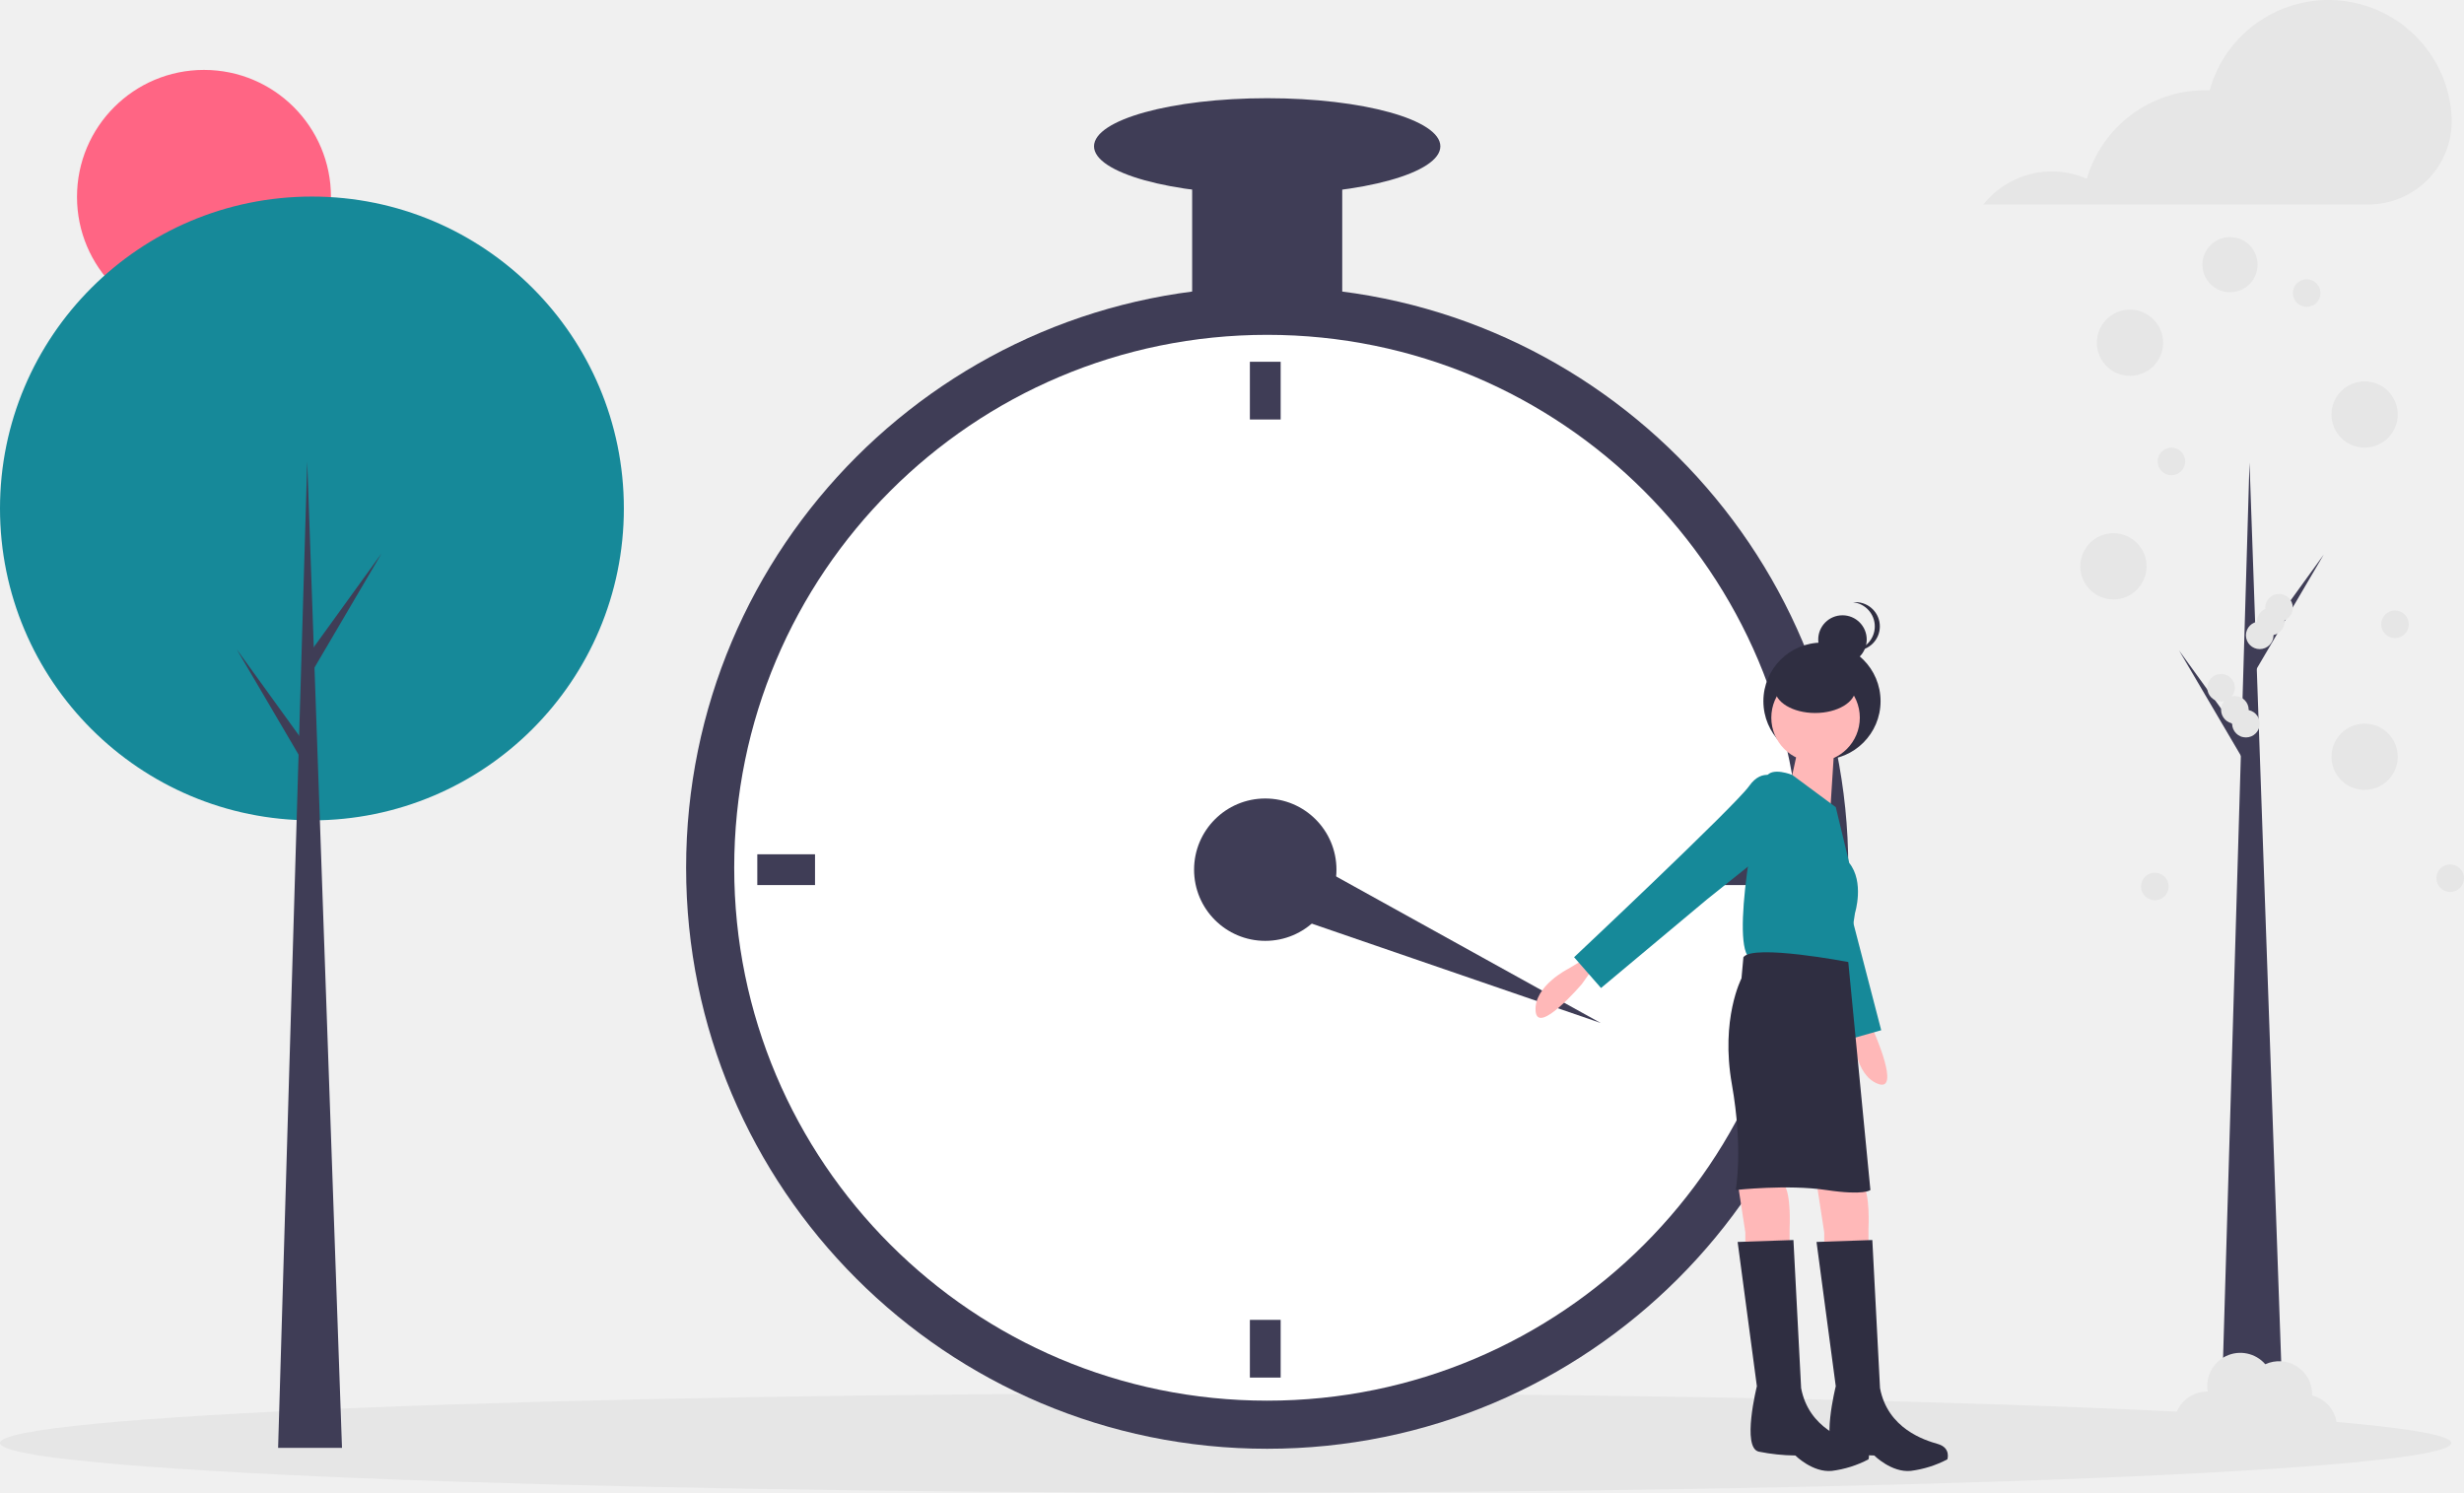
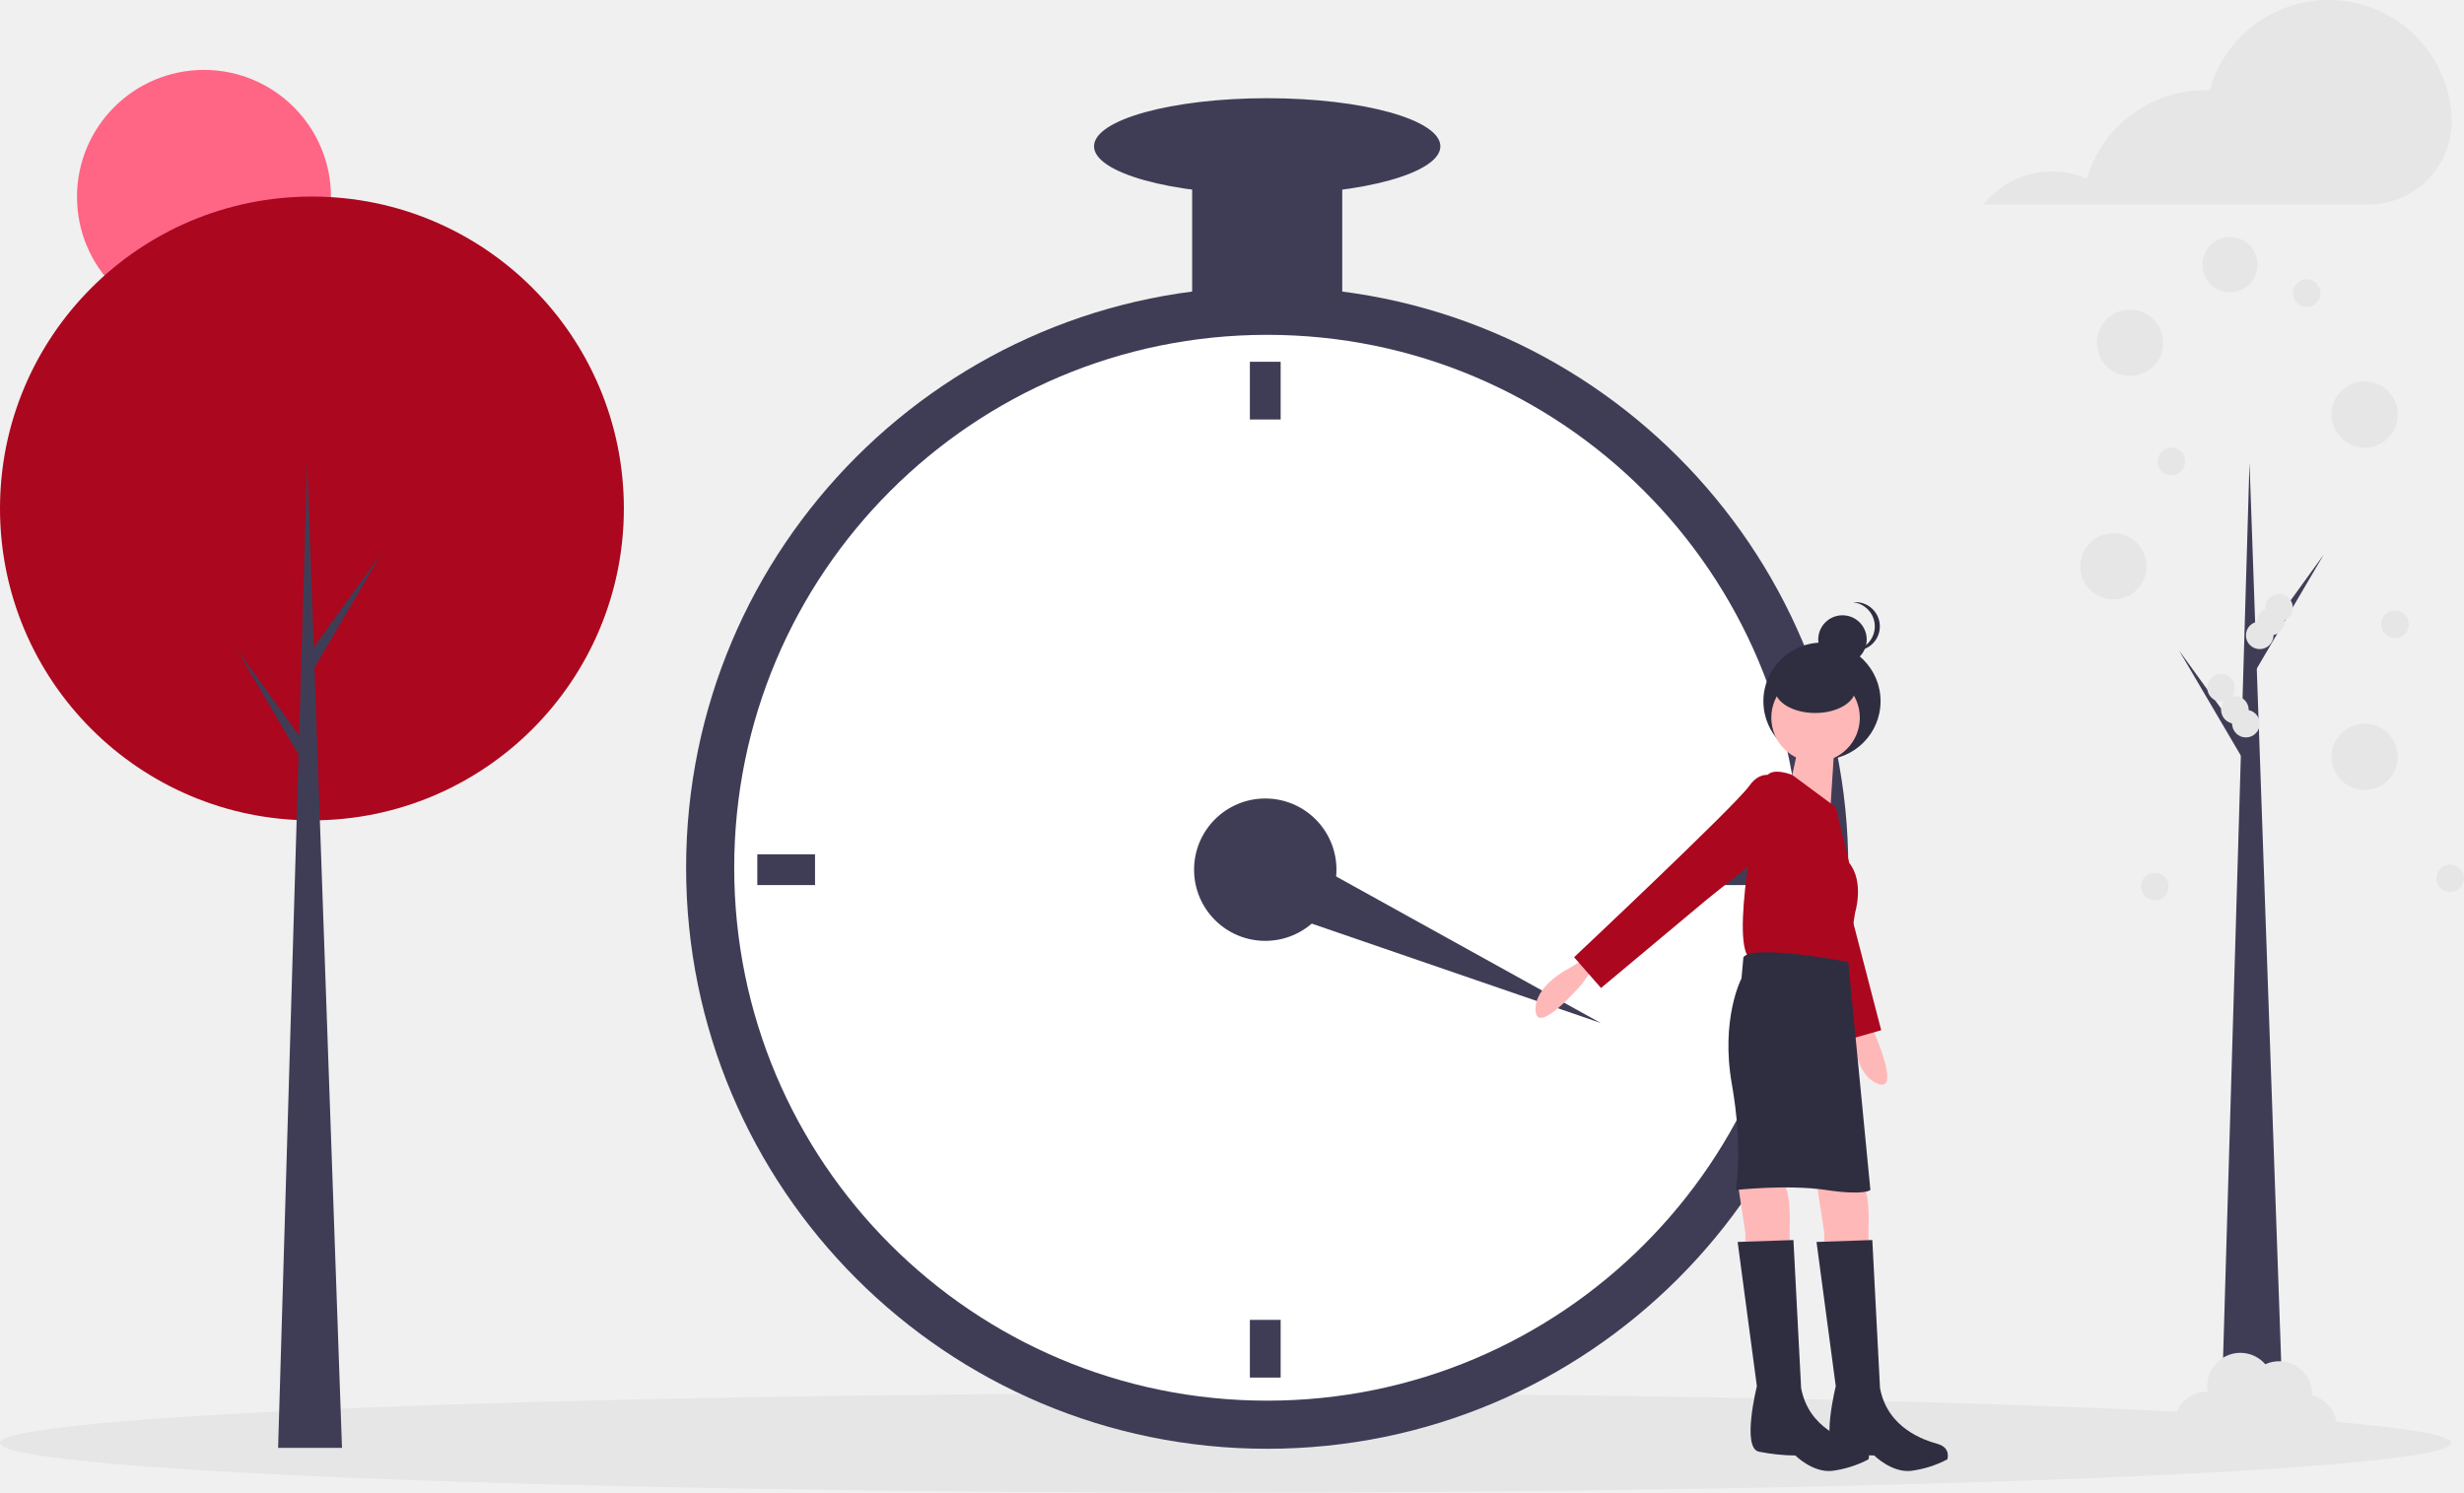
<svg xmlns="http://www.w3.org/2000/svg" id="a115e649-e6de-4a08-abb2-c2a69b6ac895" data-name="Layer 1" width="892.614" height="540.802" viewBox="0 0 892.614 540.802">
  <circle cx="73.896" cy="71.33" r="46" fill="#ff6584" />
  <ellipse cx="444.003" cy="522.802" rx="444.003" ry="18" fill="#e6e6e6" />
-   <circle cx="113" cy="184.219" r="113" fill="#168999" />
+   <circle cx="113" cy="184.219" r="113" fill="#ab071e" />
  <polygon points="123.892 524.581 100.747 524.581 111.298 167.201 123.892 524.581" fill="#3f3d56" />
  <polygon points="113.34 234.933 138.187 200.557 113 243.442 110.277 238.677 113.34 234.933" fill="#3f3d56" />
  <polygon points="110.617 269.65 85.771 235.274 110.958 278.159 113.681 273.394 110.617 269.65" fill="#3f3d56" />
  <polygon points="827.505 524.957 804.361 524.957 814.912 167.577 827.505 524.957" fill="#3f3d56" />
  <polygon points="816.954 235.309 841.801 200.933 816.614 243.818 813.891 239.053 816.954 235.309" fill="#3f3d56" />
  <polygon points="814.231 270.026 789.385 235.65 814.572 278.535 817.295 273.77 814.231 270.026" fill="#3f3d56" />
  <circle cx="459.056" cy="314.393" r="210.504" fill="#3f3d56" />
  <circle cx="459.056" cy="314.393" r="193.078" fill="#fff" />
  <circle cx="458.359" cy="315.09" r="25.79" fill="#3f3d56" />
  <rect x="452.782" y="131.074" width="11.153" height="20.911" fill="#3f3d56" />
  <rect x="452.782" y="478.196" width="11.153" height="20.911" fill="#3f3d56" />
  <rect x="432.914" y="484.234" width="11.153" height="20.911" transform="translate(779.487 -123.4004) rotate(90)" fill="#3f3d56" />
  <rect x="780.036" y="484.234" width="11.153" height="20.911" transform="translate(1126.609 -470.5222) rotate(90)" fill="#3f3d56" />
  <polygon points="450.924 326.286 460.455 304.493 579.88 370.635 450.924 326.286" fill="#3f3d56" />
  <rect x="431.871" y="53.006" width="54.368" height="62.733" fill="#3f3d56" />
  <ellipse cx="459.056" cy="53.006" rx="62.733" ry="17.426" fill="#3f3d56" />
  <path d="M730.198,531.283l-3.485,4.879s-16.032,18.82-16.729,9.758,11.85-15.335,11.85-15.335l6.97-4.182Z" transform="translate(-153.693 -179.599)" fill="#ffb8b8" />
  <path d="M829.418,547.745l2.918,5.238s10.148,22.544,1.66,19.296-8.788-17.272-8.788-17.272l-.797-8.09Z" transform="translate(-153.693 -179.599)" fill="#ffb8b8" />
  <circle cx="660.033" cy="254.042" r="21.224" fill="#2f2e41" />
  <path d="M811.751,607.957l2.788,18.123V631.656h16.032V624.686s.697-12.547-2.091-16.032S811.751,607.957,811.751,607.957Z" transform="translate(-153.693 -179.599)" fill="#ffb8b8" />
  <path d="M783.173,607.957l2.788,18.123V631.656h16.032V624.686s.697-12.547-2.091-16.032S783.173,607.957,783.173,607.957Z" transform="translate(-153.693 -179.599)" fill="#ffb8b8" />
-   <path d="M793.961,462.384s-6.166,3.25-1.955,10.643,28.922,83.877,28.922,83.877l14.256-4.047-12.572-48.371-7.199-30.402Z" transform="translate(-153.693 -179.599)" fill="#168999" />
+   <path d="M793.961,462.384s-6.166,3.25-1.955,10.643,28.922,83.877,28.922,83.877l14.256-4.047-12.572-48.371-7.199-30.402Z" transform="translate(-153.693 -179.599)" fill="#ab071e" />
  <circle cx="657.71" cy="260.025" r="16.032" fill="#ffb8b8" />
  <path d="M818.722,442.063l-2.091,32.76L801.993,464.368s4.879-19.517,3.485-20.911Z" transform="translate(-153.693 -179.599)" fill="#ffb8b8" />
-   <path d="M818.722,472.036l-15.769-11.677s-7.233-2.961-9.324.525-12.547,55.066-6.97,64.824c0,0,29.972,6.273,36.246,2.788l2.788-18.123s3.485-11.153-2.091-18.123Z" transform="translate(-153.693 -179.599)" fill="#168999" />
-   <path d="M797.811,461.58s-5.576-4.182-10.455,2.788-63.43,62.036-63.43,62.036l9.758,11.153,38.337-32.063,24.396-19.517Z" transform="translate(-153.693 -179.599)" fill="#168999" />
+   <path d="M818.722,472.036l-15.769-11.677s-7.233-2.961-9.324.525-12.547,55.066-6.97,64.824c0,0,29.972,6.273,36.246,2.788l2.788-18.123s3.485-11.153-2.091-18.123Z" transform="translate(-153.693 -179.599)" fill="#ab071e" />
+   <path d="M797.811,461.58s-5.576-4.182-10.455,2.788-63.43,62.036-63.43,62.036l9.758,11.153,38.337-32.063,24.396-19.517Z" transform="translate(-153.693 -179.599)" fill="#ab071e" />
  <path d="M823.252,528.147s-34.503-6.622-37.988-1.743l-.697,7.667s-7.667,14.638-3.485,38.337,1.394,38.337,1.394,38.337,18.82-2.091,32.76,0,16.032,0,16.032,0Z" transform="translate(-153.693 -179.599)" fill="#2f2e41" />
  <path d="M831.965,628.868l-20.214.697,6.97,52.277s-5.576,22.305.697,23.699a70.713,70.713,0,0,0,13.244,1.394s6.273,6.273,13.244,5.576a39.034,39.034,0,0,0,13.244-4.182s1.394-4.182-3.485-5.576-18.123-5.576-20.911-20.214Z" transform="translate(-153.693 -179.599)" fill="#2f2e41" />
  <path d="M803.387,628.868l-20.214.697,6.97,52.277s-5.576,22.305.697,23.699a70.713,70.713,0,0,0,13.244,1.394s6.273,6.273,13.244,5.576a39.034,39.034,0,0,0,13.244-4.182s1.394-4.182-3.485-5.576S808.963,697.177,806.175,682.539Z" transform="translate(-153.693 -179.599)" fill="#2f2e41" />
  <circle cx="667.458" cy="231.704" r="8.782" fill="#2f2e41" />
  <path d="M832.861,406.546a8.783,8.783,0,0,0-7.868-8.735,8.881,8.881,0,0,1,.915-.047,8.782,8.782,0,0,1,0,17.565,8.881,8.881,0,0,1-.915-.047A8.783,8.783,0,0,0,832.861,406.546Z" transform="translate(-153.693 -179.599)" fill="#2f2e41" />
  <ellipse cx="657.565" cy="249.542" rx="14.637" ry="8.782" fill="#2f2e41" />
  <path d="M1041.813,221.75a44.677,44.677,0,0,0-87.657-9.419c-.541-.019-1.082-.041-1.628-.041a44.688,44.688,0,0,0-42.867,32.089,31.574,31.574,0,0,0-37.465,9.319h139.362a30.22,30.22,0,0,0,30.286-31.289Q1041.831,222.08,1041.813,221.75Z" transform="translate(-153.693 -179.599)" fill="#e6e6e6" />
  <circle cx="771.614" cy="124.178" r="12" fill="#e6e6e6" />
  <circle cx="807.847" cy="95.886" r="9.992" fill="#e6e6e6" />
  <circle cx="856.614" cy="150.178" r="12" fill="#e6e6e6" />
  <circle cx="765.614" cy="205.178" r="12" fill="#e6e6e6" />
  <circle cx="856.614" cy="274.178" r="12" fill="#e6e6e6" />
  <path d="M991.287,685.165c.004-.13.02-.257.02-.388a11.982,11.982,0,0,0-16.987-10.905,11.968,11.968,0,0,0-20.832,9.914c-.061-.001-.12-.009-.181-.009a12,12,0,1,0,7.334,21.483,11.994,11.994,0,0,0,20.622,1.217,11.99,11.99,0,1,0,10.024-21.312Z" transform="translate(-153.693 -179.599)" fill="#e6e6e6" />
  <circle cx="867.614" cy="226.178" r="5" fill="#e6e6e6" />
  <circle cx="835.614" cy="106.178" r="5" fill="#e6e6e6" />
  <circle cx="818.614" cy="230.178" r="5" fill="#e6e6e6" />
  <circle cx="822.614" cy="225.178" r="5" fill="#e6e6e6" />
  <circle cx="825.614" cy="220.178" r="5" fill="#e6e6e6" />
  <circle cx="813.614" cy="262.178" r="5" fill="#e6e6e6" />
  <circle cx="887.614" cy="318.178" r="5" fill="#e6e6e6" />
  <circle cx="780.614" cy="321.178" r="5" fill="#e6e6e6" />
  <circle cx="786.614" cy="167.178" r="5" fill="#e6e6e6" />
  <circle cx="809.614" cy="257.178" r="5" fill="#e6e6e6" />
  <circle cx="804.614" cy="249.178" r="5" fill="#e6e6e6" />
</svg>
